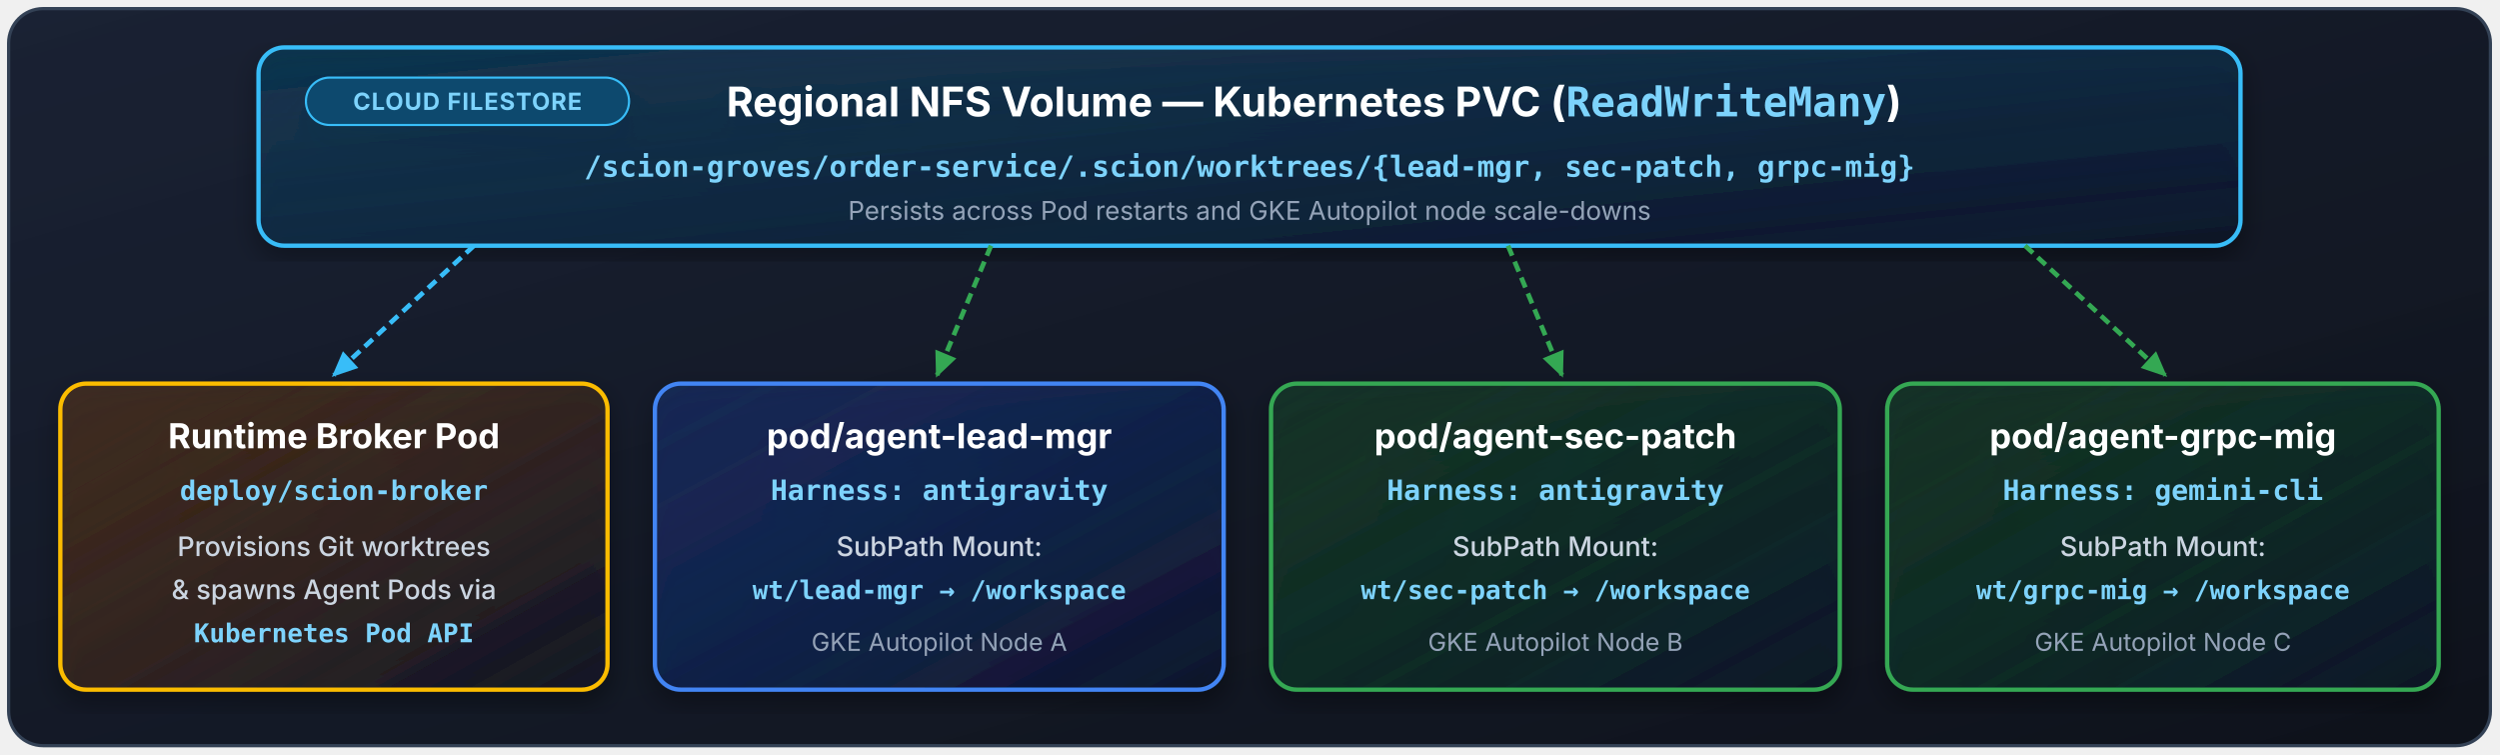
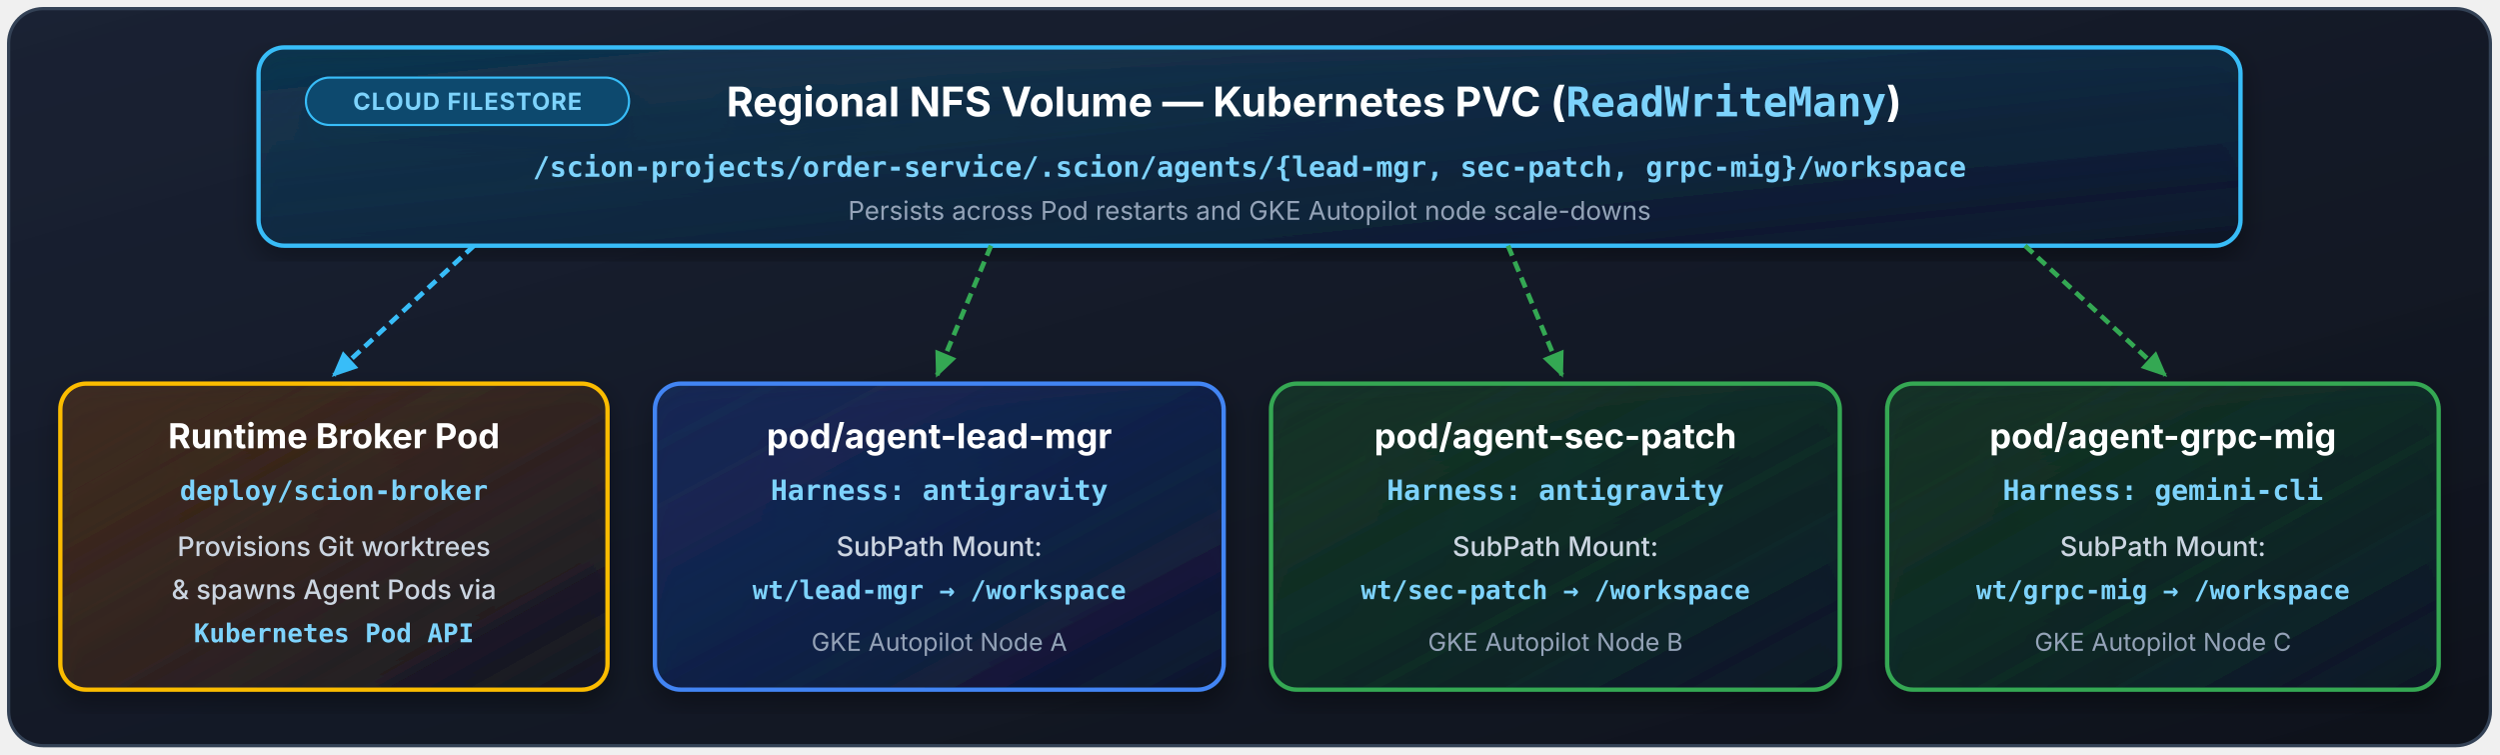
<svg xmlns="http://www.w3.org/2000/svg" viewBox="0 0 1160 350" width="100%" height="100%">
  <defs>
    <linearGradient id="bgGrad" x1="0%" y1="0%" x2="100%" y2="100%">
      <stop offset="0%" stop-color="#0f172a" stop-opacity="0.95" />
      <stop offset="100%" stop-color="#090d16" stop-opacity="0.98" />
    </linearGradient>
    <linearGradient id="blueCard" x1="0%" y1="0%" x2="100%" y2="100%">
      <stop offset="0%" stop-color="#1e3a8a" stop-opacity="0.4" />
      <stop offset="100%" stop-color="#0f172a" stop-opacity="0.9" />
    </linearGradient>
    <linearGradient id="cyanCard" x1="0%" y1="0%" x2="100%" y2="100%">
      <stop offset="0%" stop-color="#0c4a6e" stop-opacity="0.45" />
      <stop offset="100%" stop-color="#0f172a" stop-opacity="0.9" />
    </linearGradient>
    <linearGradient id="greenCard" x1="0%" y1="0%" x2="100%" y2="100%">
      <stop offset="0%" stop-color="#14532d" stop-opacity="0.4" />
      <stop offset="100%" stop-color="#0f172a" stop-opacity="0.9" />
    </linearGradient>
    <linearGradient id="amberCard" x1="0%" y1="0%" x2="100%" y2="100%">
      <stop offset="0%" stop-color="#713f12" stop-opacity="0.38" />
      <stop offset="100%" stop-color="#0f172a" stop-opacity="0.9" />
    </linearGradient>
    <filter id="shadow" x="-8%" y="-8%" width="116%" height="116%">
      <feDropShadow dx="0" dy="5" stdDeviation="6" flood-color="#000000" flood-opacity="0.45" />
    </filter>
    <marker id="arrowCyan" viewBox="0 0 10 10" refX="8" refY="5" markerWidth="6" markerHeight="6" orient="auto-start-reverse">
      <path d="M 0 1 L 9 5 L 0 9 z" fill="#38bdf8" />
    </marker>
    <marker id="arrowGreen" viewBox="0 0 10 10" refX="8" refY="5" markerWidth="6" markerHeight="6" orient="auto-start-reverse">
      <path d="M 0 1 L 9 5 L 0 9 z" fill="#34a853" />
    </marker>
    <style>
      .title { font-family: "Space Grotesk", "Inter", system-ui, sans-serif; font-weight: 700; fill: #ffffff; }
      .sub { font-family: "Inter", system-ui, sans-serif; font-weight: 500; fill: #cbd5e1; }
      .muted { font-family: "Inter", system-ui, sans-serif; font-weight: 400; fill: #94a3b8; }
      .mono { font-family: "JetBrains Mono", "Fira Code", monospace; font-weight: 600; fill: #7dd3fc; }
      .badge { font-family: "Inter", system-ui, sans-serif; font-weight: 700; font-size: 11px; letter-spacing: 0.04em; }
    </style>
  </defs>
  <rect x="4" y="4" width="1152" height="342" rx="16" fill="url(#bgGrad)" stroke="#334155" stroke-width="1.5" />
  <g filter="url(#shadow)">
    <rect x="120" y="22" width="920" height="92" rx="12" fill="url(#cyanCard)" stroke="#38bdf8" stroke-width="2" />
    <rect x="142" y="36" width="150" height="22" rx="11" fill="#0c4a6e" stroke="#38bdf8" />
    <text x="217" y="51" text-anchor="middle" class="badge" fill="#7dd3fc">CLOUD FILESTORE</text>
    <text x="610" y="54" text-anchor="middle" class="title" font-size="19">Regional NFS Volume  —  Kubernetes PVC (<tspan class="mono">ReadWriteMany</tspan>)</text>
-     <text x="580" y="82" text-anchor="middle" class="mono" font-size="13.5">/scion-groves/order-service/.scion/worktrees/{lead-mgr, sec-patch, grpc-mig}</text>
+     <text x="580" y="82" text-anchor="middle" class="mono" font-size="13">/scion-projects/order-service/.scion/agents/{lead-mgr, sec-patch, grpc-mig}/workspace</text>
    <text x="580" y="102" text-anchor="middle" class="muted" font-size="12">Persists across Pod restarts and GKE Autopilot node scale-downs</text>
  </g>
  <path d="M220 114 L155 174" stroke="#38bdf8" stroke-width="2.2" stroke-dasharray="5,3" marker-end="url(#arrowCyan)" />
  <path d="M460 114 L435 174" stroke="#34a853" stroke-width="2.2" stroke-dasharray="5,3" marker-end="url(#arrowGreen)" />
  <path d="M700 114 L725 174" stroke="#34a853" stroke-width="2.2" stroke-dasharray="5,3" marker-end="url(#arrowGreen)" />
  <path d="M940 114 L1005 174" stroke="#34a853" stroke-width="2.2" stroke-dasharray="5,3" marker-end="url(#arrowGreen)" />
  <g filter="url(#shadow)">
    <rect x="28" y="178" width="254" height="142" rx="12" fill="url(#amberCard)" stroke="#fbbc04" stroke-width="2" />
    <text x="155" y="208" text-anchor="middle" class="title" font-size="16" fill="#fde047">Runtime Broker Pod</text>
    <text x="155" y="232" text-anchor="middle" class="mono" font-size="12.5">deploy/scion-broker</text>
    <text x="155" y="258" text-anchor="middle" class="sub" font-size="12.5">Provisions Git worktrees</text>
    <text x="155" y="278" text-anchor="middle" class="sub" font-size="12.5">&amp; spawns Agent Pods via</text>
    <text x="155" y="298" text-anchor="middle" class="mono" font-size="12">Kubernetes Pod API</text>
  </g>
  <g filter="url(#shadow)">
    <rect x="304" y="178" width="264" height="142" rx="12" fill="url(#blueCard)" stroke="#4285f4" stroke-width="2" />
    <text x="436" y="208" text-anchor="middle" class="title" font-size="16">pod/agent-lead-mgr</text>
    <text x="436" y="232" text-anchor="middle" class="mono" font-size="13">Harness: antigravity</text>
    <text x="436" y="258" text-anchor="middle" class="sub" font-size="12.5">SubPath Mount:</text>
    <text x="436" y="278" text-anchor="middle" class="mono" font-size="12" fill="#86efac">wt/lead-mgr → /workspace</text>
    <text x="436" y="302" text-anchor="middle" class="muted" font-size="11.5">GKE Autopilot Node A</text>
  </g>
  <g filter="url(#shadow)">
    <rect x="590" y="178" width="264" height="142" rx="12" fill="url(#greenCard)" stroke="#34a853" stroke-width="2" />
    <text x="722" y="208" text-anchor="middle" class="title" font-size="16">pod/agent-sec-patch</text>
    <text x="722" y="232" text-anchor="middle" class="mono" font-size="13">Harness: antigravity</text>
    <text x="722" y="258" text-anchor="middle" class="sub" font-size="12.5">SubPath Mount:</text>
    <text x="722" y="278" text-anchor="middle" class="mono" font-size="12" fill="#86efac">wt/sec-patch → /workspace</text>
    <text x="722" y="302" text-anchor="middle" class="muted" font-size="11.5">GKE Autopilot Node B</text>
  </g>
  <g filter="url(#shadow)">
    <rect x="876" y="178" width="256" height="142" rx="12" fill="url(#greenCard)" stroke="#34a853" stroke-width="2" />
    <text x="1004" y="208" text-anchor="middle" class="title" font-size="16">pod/agent-grpc-mig</text>
    <text x="1004" y="232" text-anchor="middle" class="mono" font-size="13">Harness: gemini-cli</text>
    <text x="1004" y="258" text-anchor="middle" class="sub" font-size="12.5">SubPath Mount:</text>
    <text x="1004" y="278" text-anchor="middle" class="mono" font-size="12" fill="#86efac">wt/grpc-mig → /workspace</text>
    <text x="1004" y="302" text-anchor="middle" class="muted" font-size="11.5">GKE Autopilot Node C</text>
  </g>
</svg>
